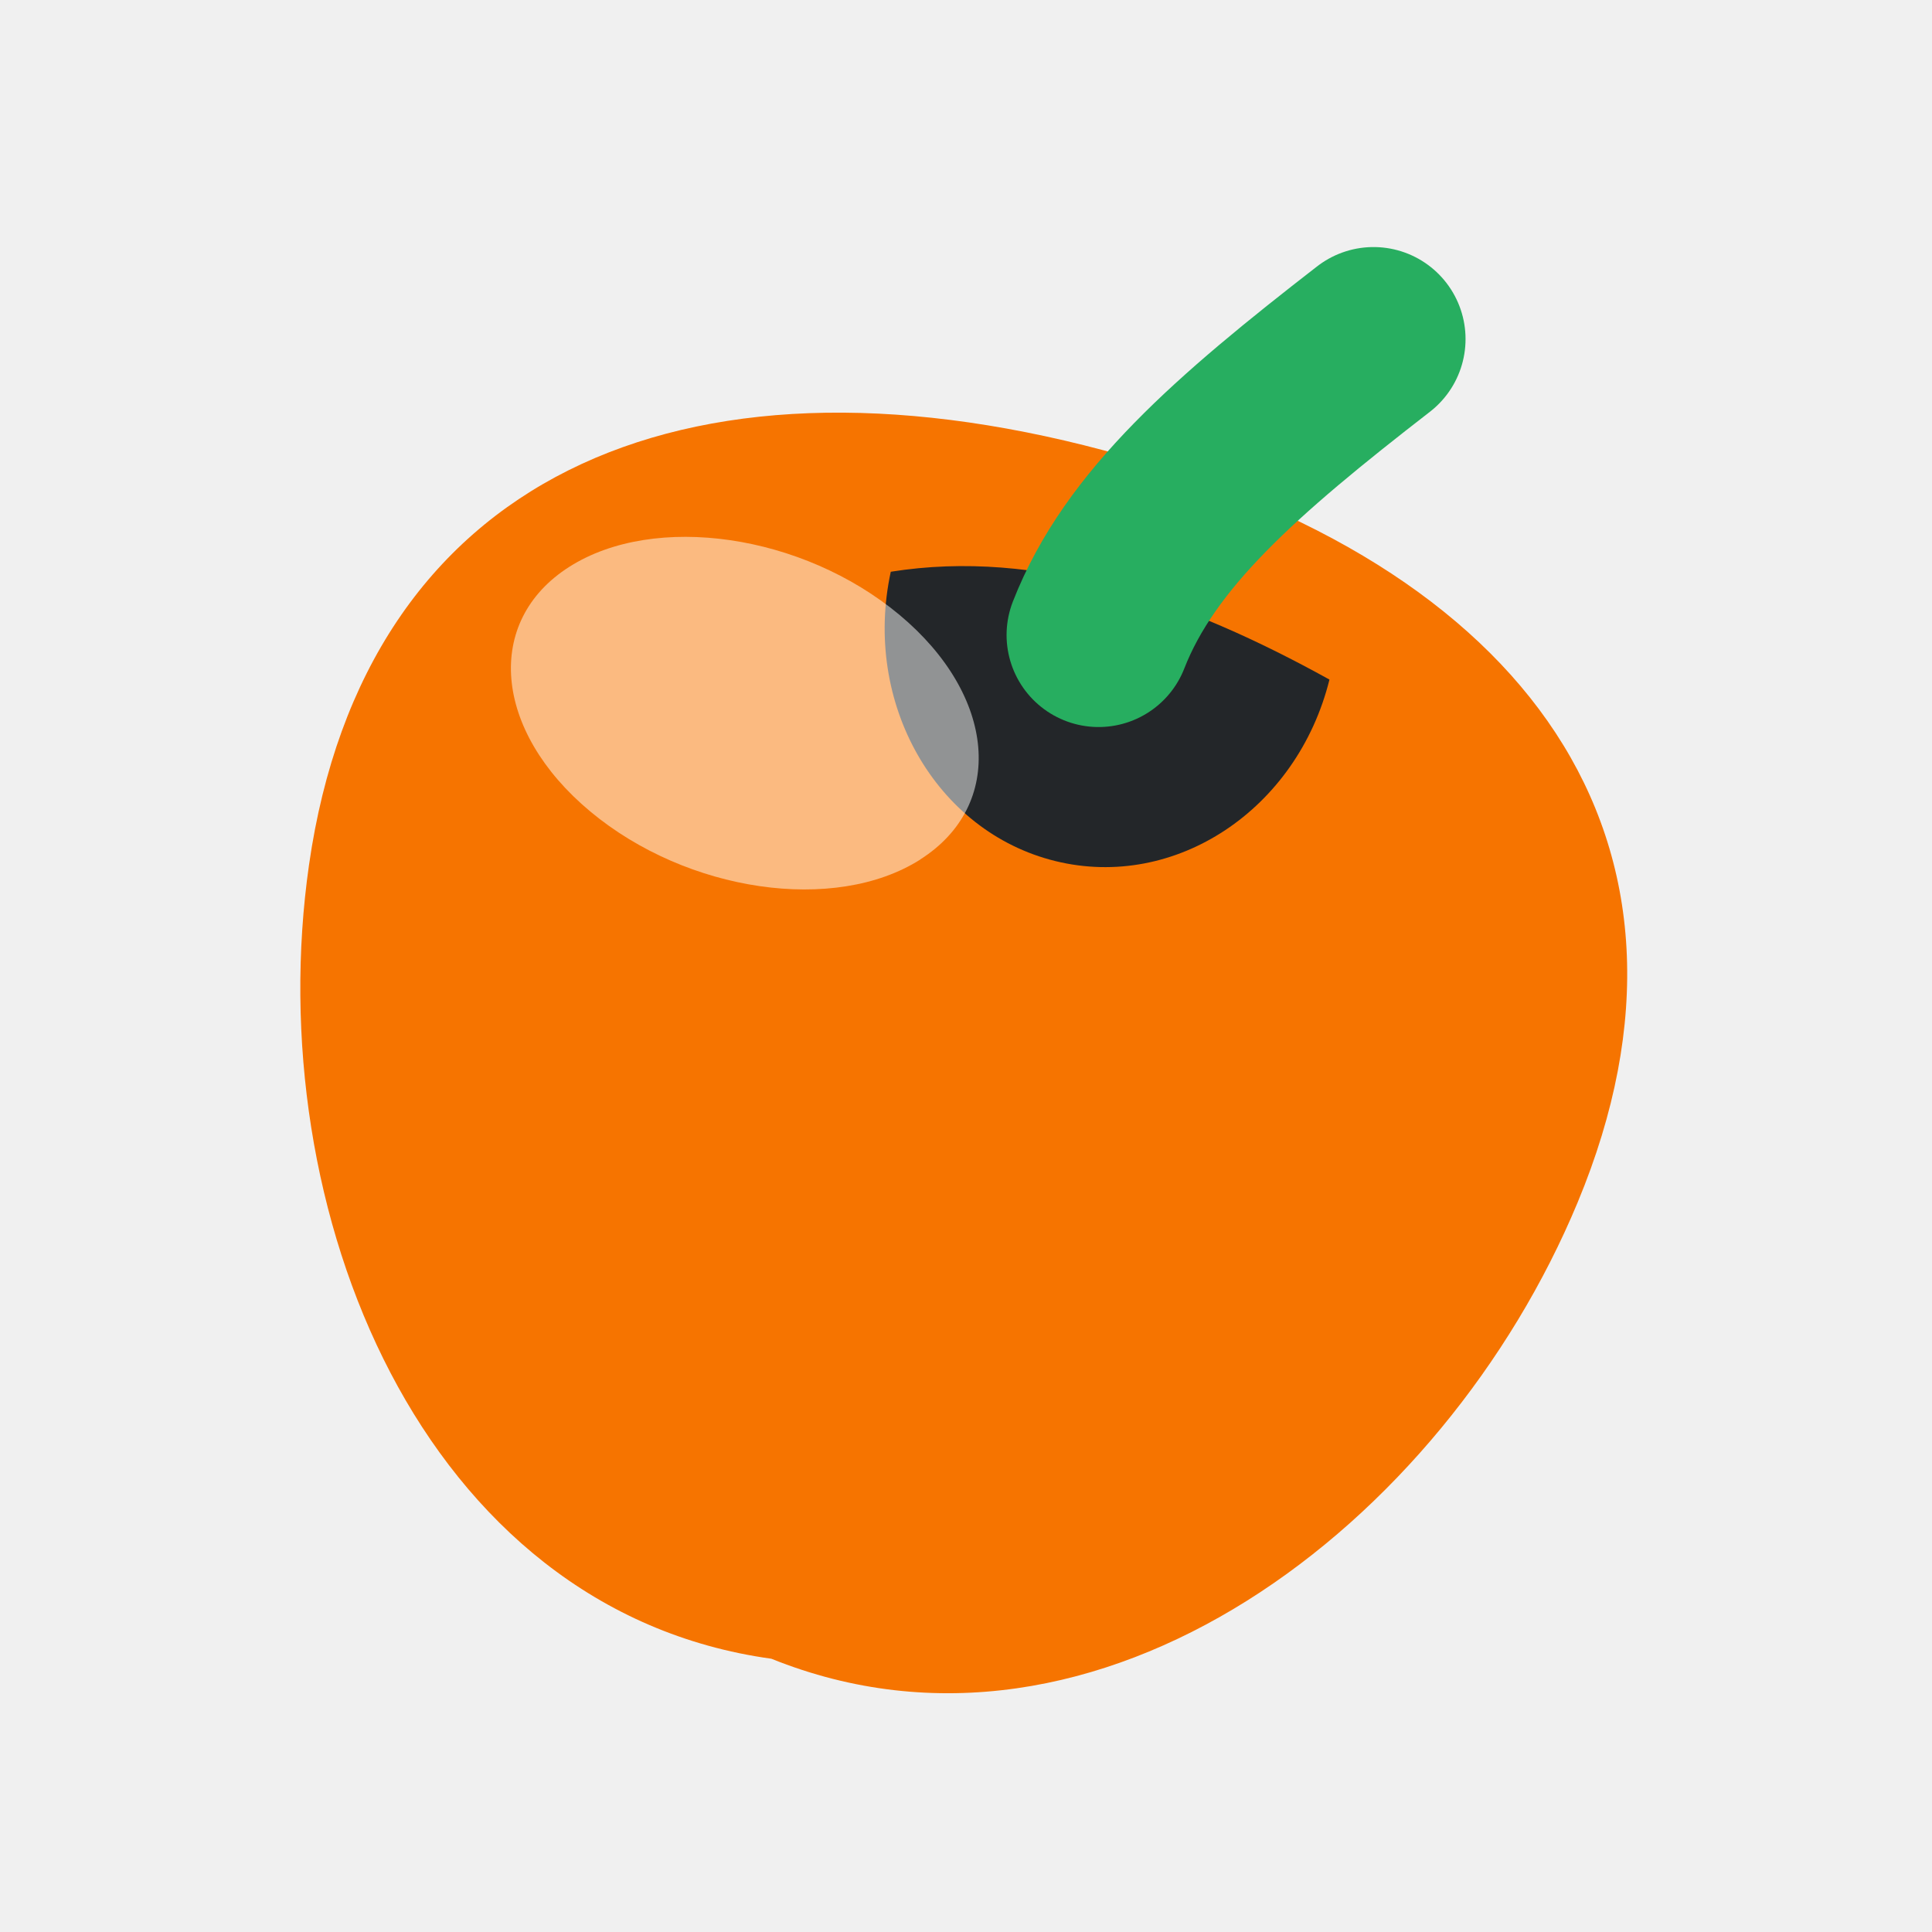
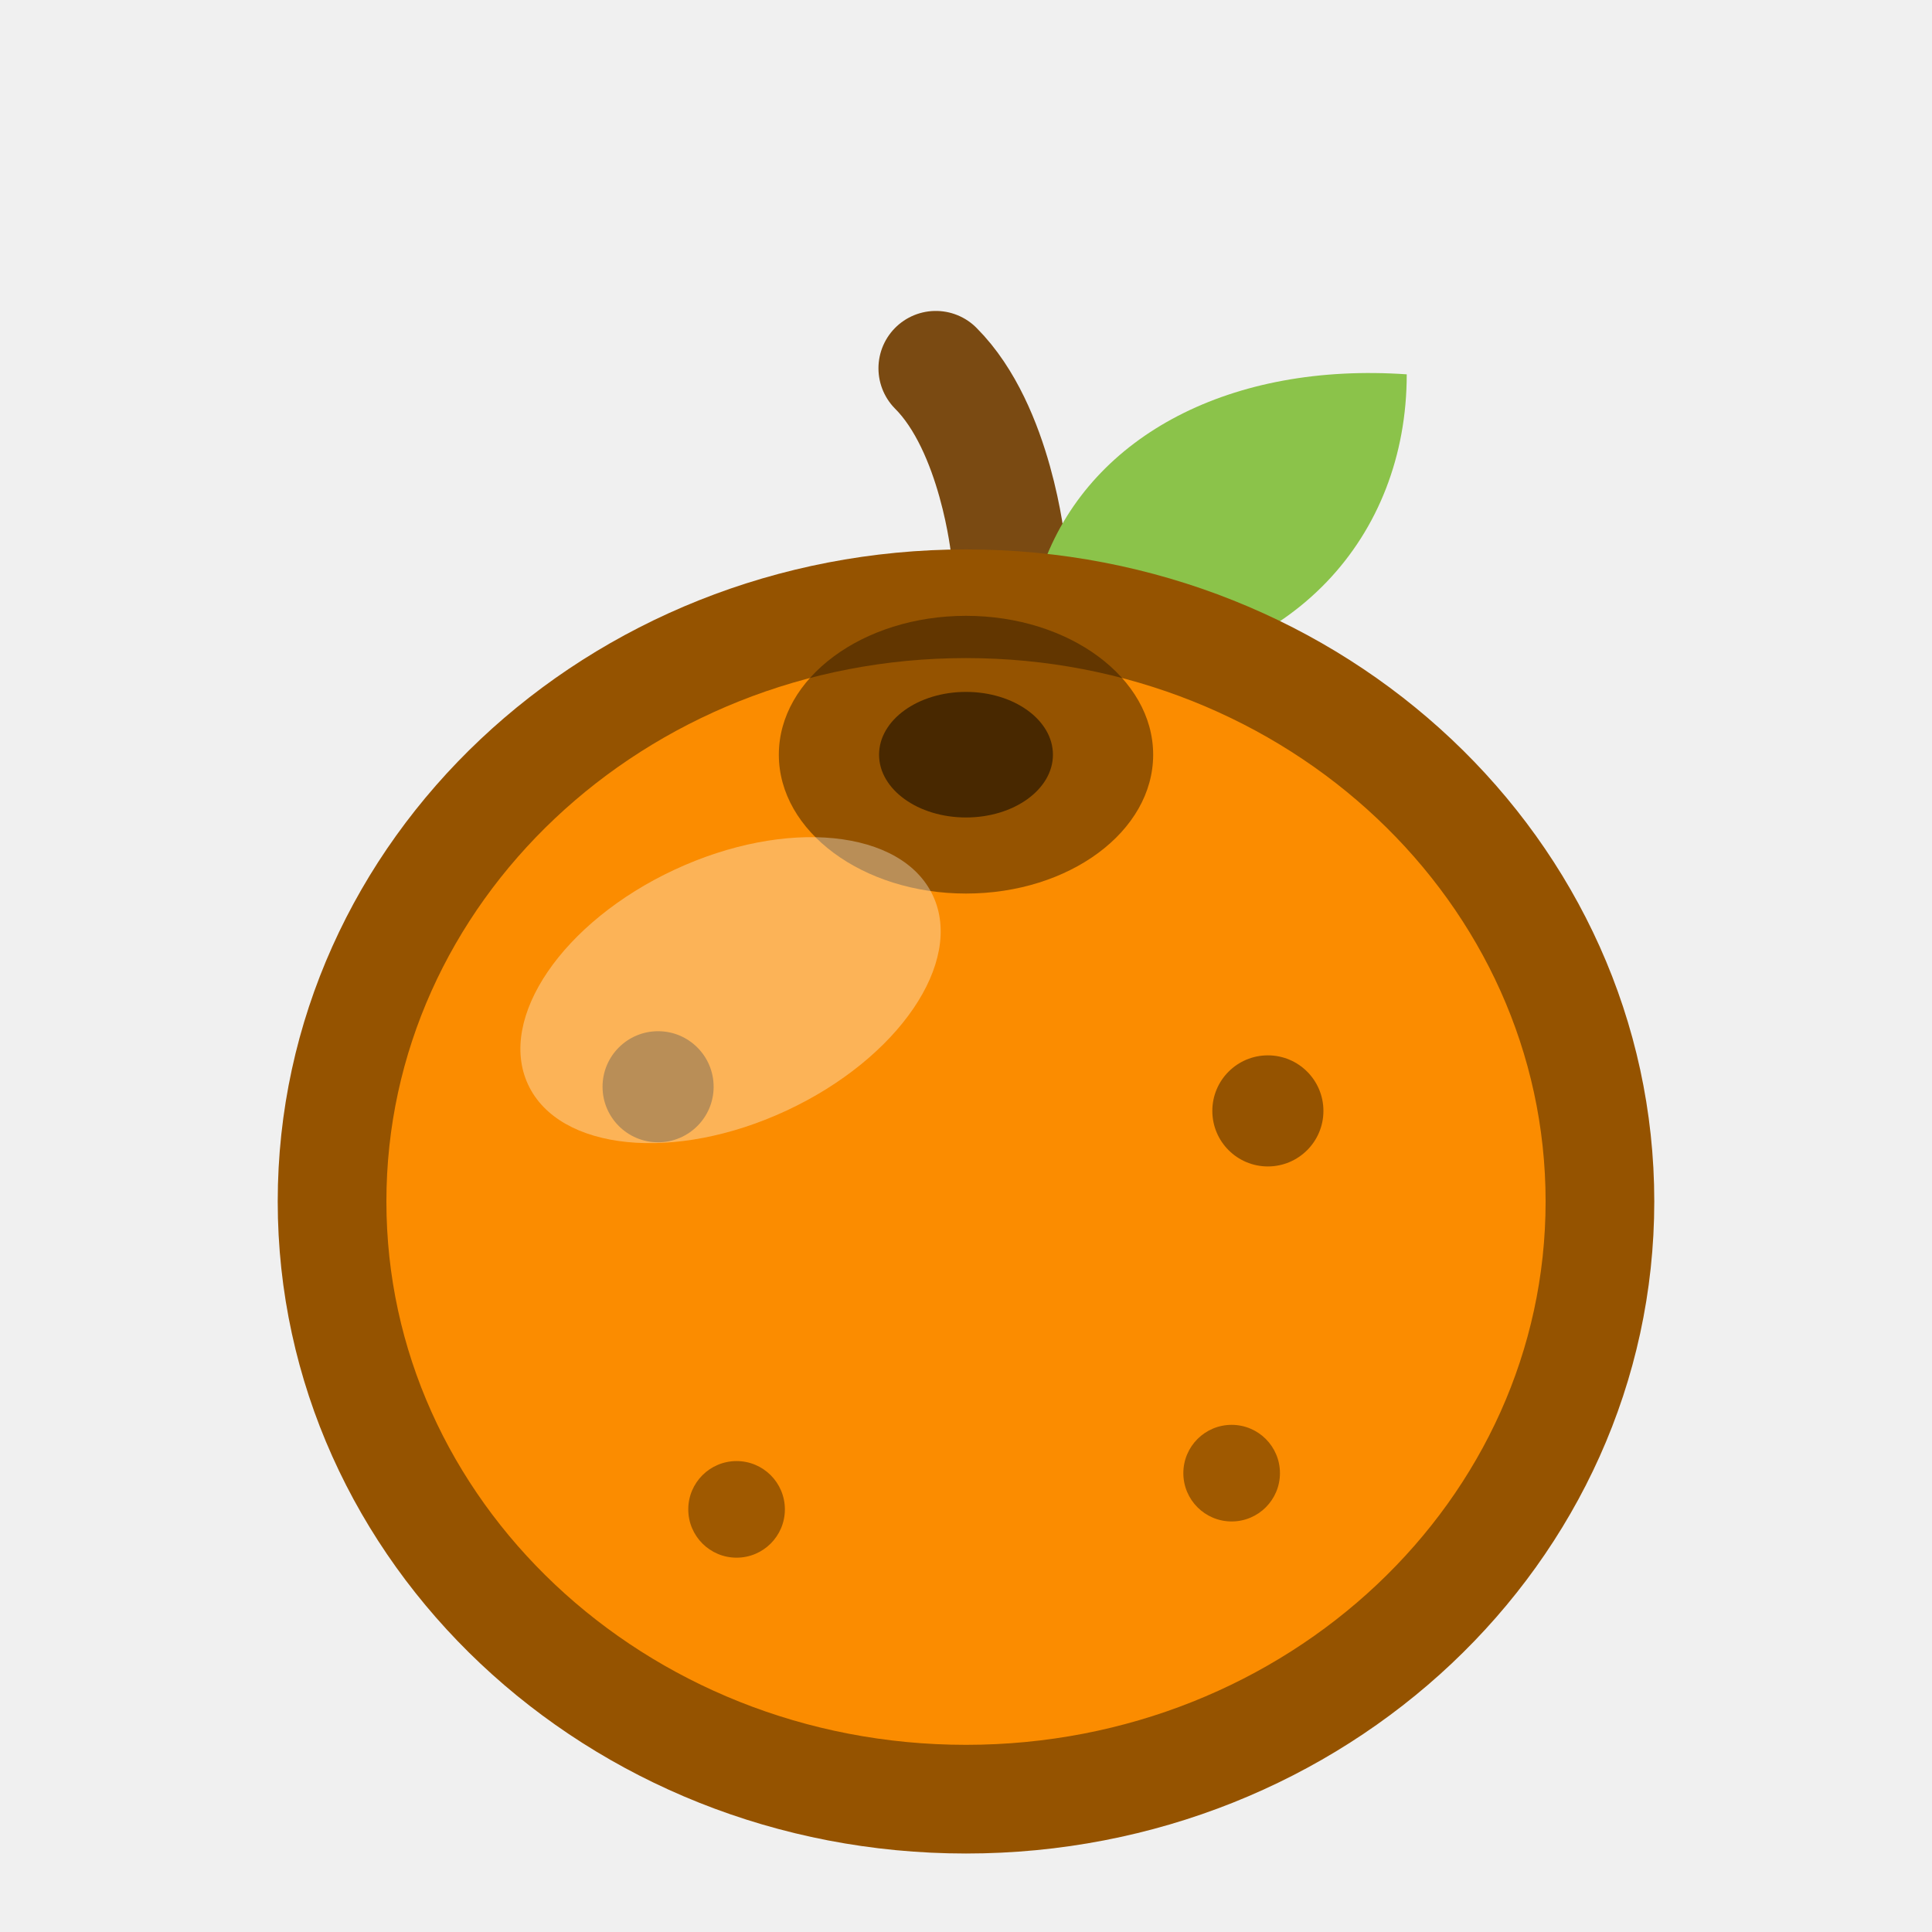
- <svg xmlns="http://www.w3.org/2000/svg" width="16" height="16" viewBox="0 0 16 16" version="1.1" id="svg4">
-   <defs id="defs8" />
-   <g id="g831">
-     <g style="fill:#9d072c;fill-opacity:1;stroke:none;stroke-opacity:1" id="cherry2-3" transform="matrix(0.433756,0.01851556,-0.01920771,0.4308682,-4.418089,-7.508404)">
-       <path style="fill:#f67400;fill-opacity:1;stroke:none;stroke-width:3.194;stroke-opacity:1" id="p5-12" d="m 42.021,38.735 c -2.28,6.289 -8.636,11.671 -14.976,9.411 -6.706,-0.642 -10.134,-8.201 -9.485,-14.852 0.729,-7.471 6.64,-10.416 14.793,-8.602 8.154,1.814 12.229,6.98 9.668,14.043 z" />
-     </g>
-     <path id="path3964" style="fill:#232629;fill-opacity:1;stroke-width:1.016" d="M 11.01,5.628 C 10.742,6.706 9.732,7.375 8.74,7.131 7.748,6.887 7.142,5.821 7.377,4.735 8.599,4.54 9.831,4.975 11.01,5.628 Z" />
-     <path style="fill:none;fill-opacity:0.945;stroke:#27ae60;stroke-width:1.524;stroke-linecap:round;stroke-opacity:1;stop-color:#000000" d="M 9.098,5.259 C 9.44,4.382 10.242,3.686 11.375,2.808" id="path1009" />
-     <path d="M 7.622,7.118 A 2.006,1.363 20.778 0 1 4.888,6.72 2.006,1.363 20.778 0 1 4.715,4.694 a 2.006,1.363 20.778 0 1 2.734,0.398 2.006,1.363 20.778 0 1 0.173,2.025" style="opacity:0.5;fill:#ffffff;fill-opacity:1;stroke:none;stroke-width:1.785;stroke-linecap:round;stroke-opacity:1;stop-color:#000000" id="path1046" />
-   </g>
+ <svg xmlns="http://www.w3.org/2000/svg" width="16" height="16" viewBox="0 0 16 16">
+   <path d="M 8.35 4.55 C 8.35 4.55 8.25 3.55 7.75 3.05" stroke="#7a4a12" stroke-width="0.95" fill="none" stroke-linecap="round" />
+   <path d="M 8.65 4.65 C 9.05 3.6 10.2 3.0 11.65 3.1 C 11.65 4.45 10.7 5.5 9.2 5.6 C 9.0 5.5 8.85 5.1 8.65 4.65 Z" fill="#8bc34a" />
+   <ellipse cx="8" cy="9.95" rx="5.25" ry="4.95" fill="#fb8c00" stroke="#955300" stroke-width="0.9" />
+   <ellipse cx="8" cy="6.25" rx="1.55" ry="1.15" fill="#2f1a00" opacity="0.5" />
+   <ellipse cx="8" cy="6.25" rx="0.72" ry="0.52" fill="#2f1a00" opacity="0.75" />
+   <circle cx="5.45" cy="9.0" r="0.46" fill="#2f1a00" opacity="0.5" />
+   <circle cx="10.5" cy="9.2" r="0.46" fill="#2f1a00" opacity="0.5" />
+   <circle cx="6.1" cy="12.5" r="0.4" fill="#2f1a00" opacity="0.45" />
+   <circle cx="10.2" cy="12.2" r="0.4" fill="#2f1a00" opacity="0.45" />
+   <ellipse cx="6.05" cy="8.2" rx="1.85" ry="1.1" fill="#ffffff" opacity="0.34" transform="rotate(-25 6.05 8.2)" />
</svg>
